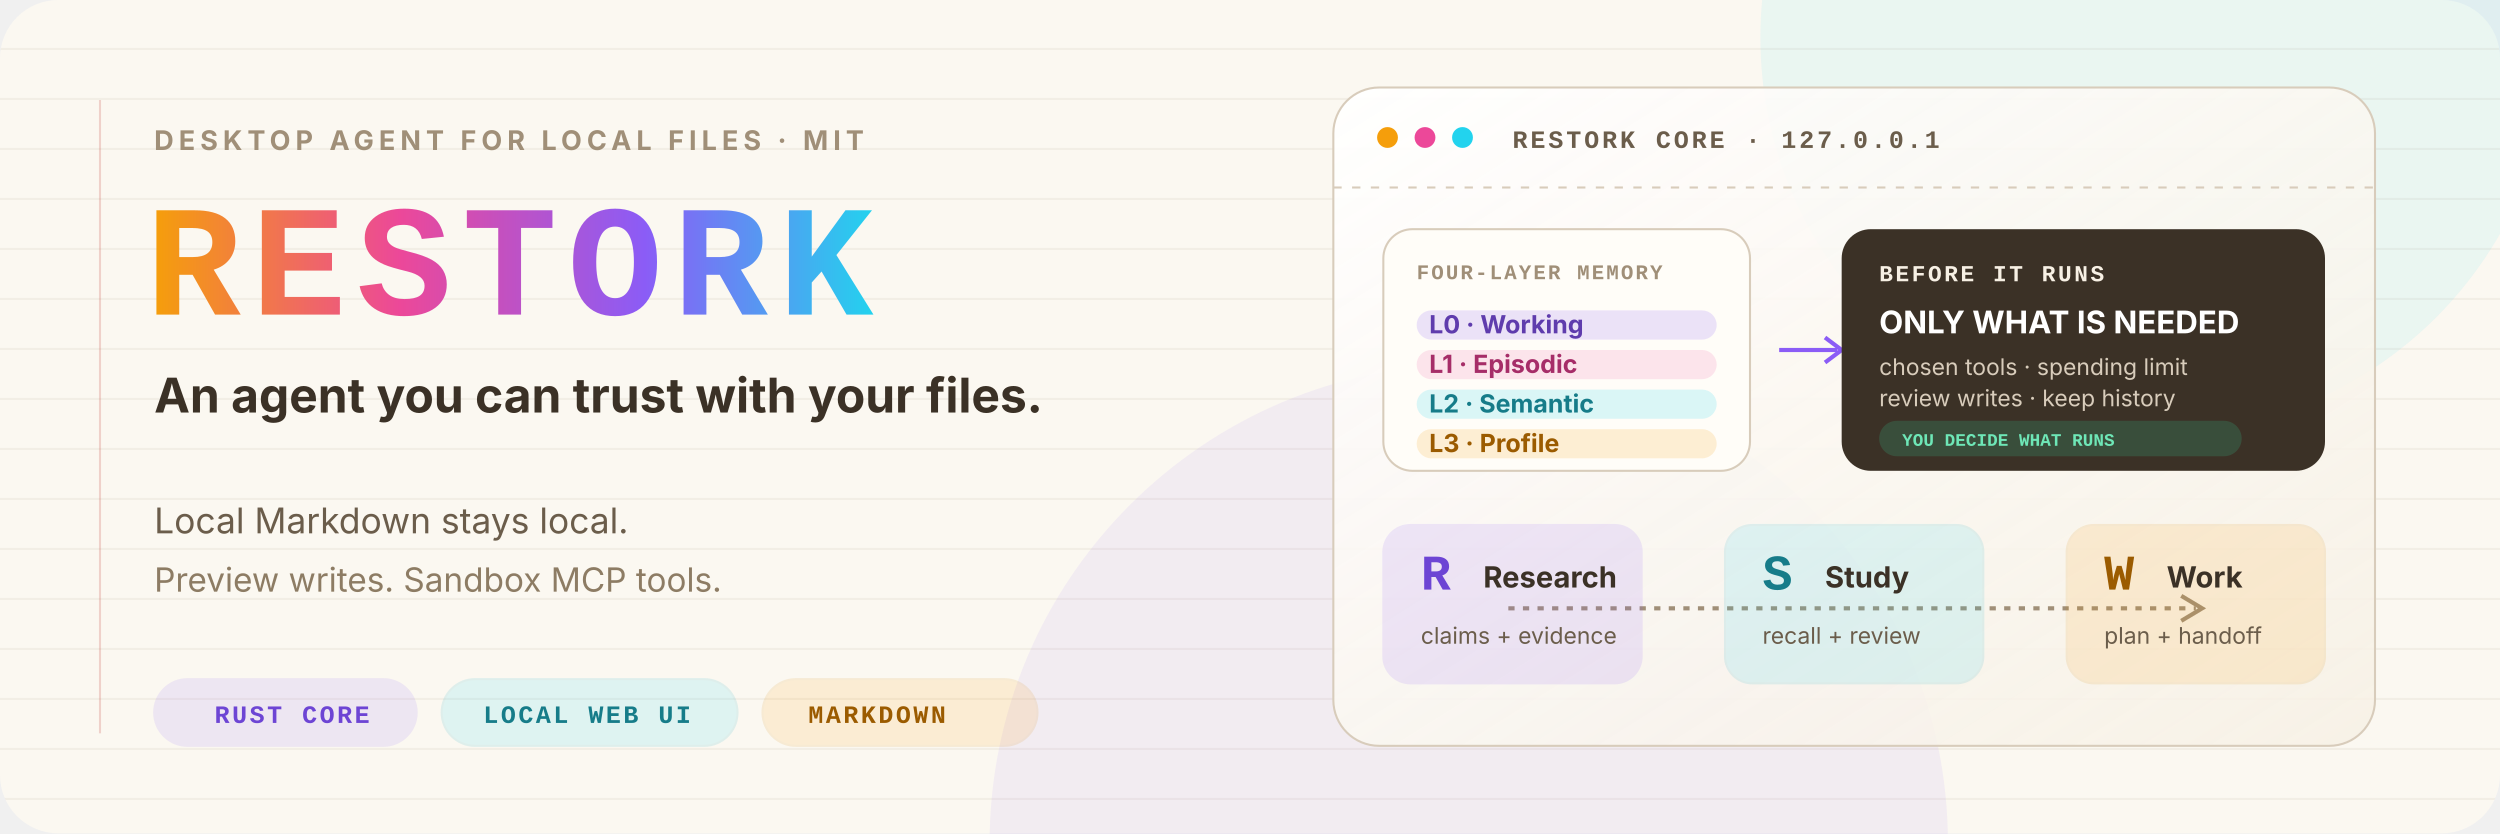
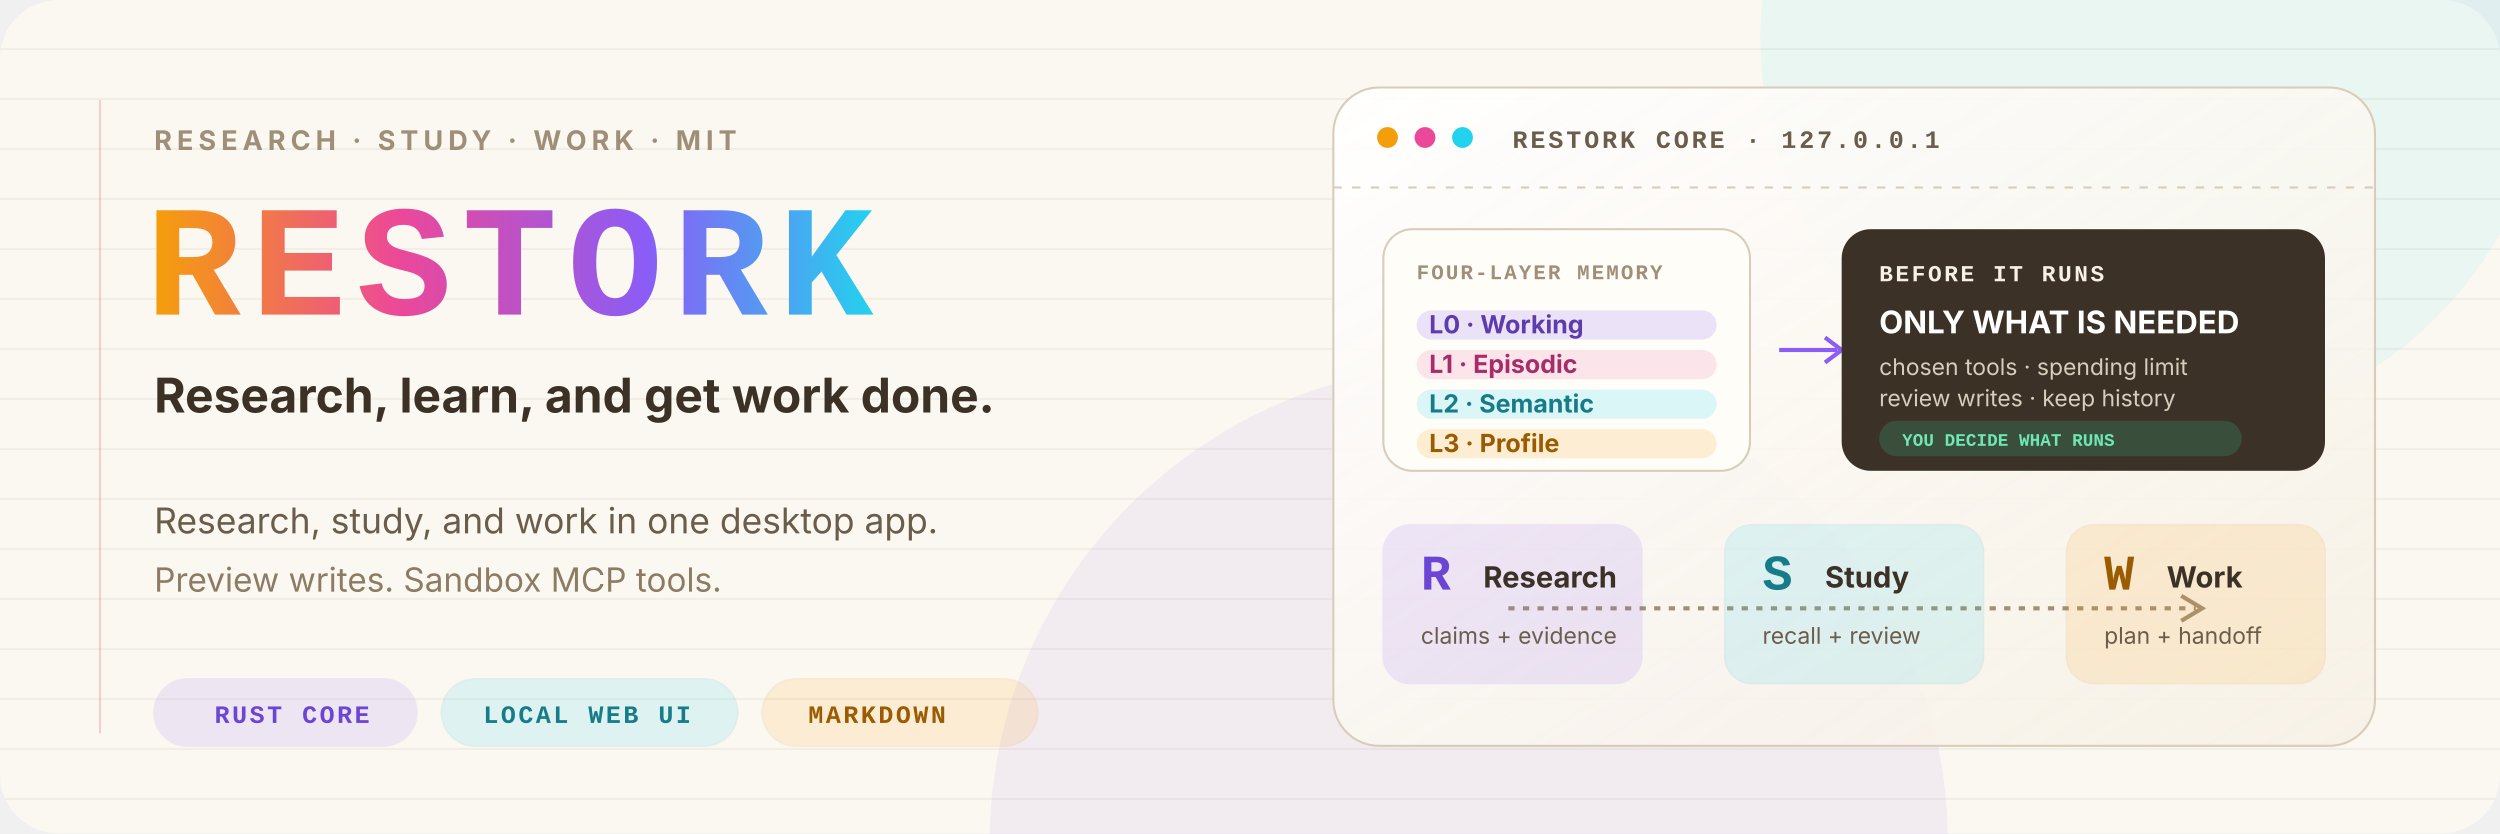
<svg xmlns="http://www.w3.org/2000/svg" width="1200" height="400" viewBox="0 0 1200 400" role="img" aria-labelledby="title desc">
  <defs>
    <linearGradient id="wordmark" x1="0" y1="0" x2="1" y2="0">
      <stop offset="0" stop-color="#F59E0B" />
      <stop offset="0.34" stop-color="#EC4899" />
      <stop offset="0.68" stop-color="#8B5CF6" />
      <stop offset="1" stop-color="#22D3EE" />
    </linearGradient>
    <linearGradient id="glass" x1="0" y1="0" x2="1" y2="1">
      <stop stop-color="#FFFFFF" stop-opacity="0.94" />
      <stop offset="1" stop-color="#F7F0E4" stop-opacity="0.82" />
    </linearGradient>
    <pattern id="rules" width="24" height="24" patternUnits="userSpaceOnUse">
      <path d="M0 23.5H24" stroke="#A08F78" stroke-opacity="0.10" />
    </pattern>
  </defs>
  <rect width="1200" height="400" rx="28" fill="#FBF8F1" />
  <rect width="1200" height="400" rx="28" fill="url(#rules)" />
  <circle cx="1035" cy="18" r="190" fill="#22D3EE" opacity="0.08" />
  <circle cx="705" cy="405" r="230" fill="#8B5CF6" opacity="0.08" />
  <path d="M48 48V352" stroke="#C0392F" stroke-opacity="0.20" />
  <g font-family="-apple-system, BlinkMacSystemFont, Segoe UI, sans-serif">
-     <text x="74" y="72" fill="#A08F78" font-size="13" font-weight="700" letter-spacing="2.4">DESKTOP AGENT FOR LOCAL FILES · MIT</text>
+     <text x="74" y="72" fill="#A08F78" font-size="13" font-weight="700" letter-spacing="2.4">RESEARCH · STUDY · WORK · MIT</text>
    <text x="70" y="151" fill="url(#wordmark)" font-family="American Typewriter, Courier New, monospace" font-size="76" font-weight="800" letter-spacing="5">RESTORK</text>
-     <text x="74" y="198" fill="#3B3126" font-size="23" font-weight="650">An agent you can trust with your files.</text>
-     <text x="74" y="256" fill="#6B5D4B" font-size="17">Local Markdown stays local.</text>
+     <text x="74" y="198" fill="#3B3126" font-size="23" font-weight="650">Research, learn, and get work done.</text>
+     <text x="74" y="256" fill="#6B5D4B" font-size="17">Research, study, and work in one desktop app.</text>
    <text x="74" y="284" fill="#8D7C64" font-size="16">Preview writes. Sandbox MCP tools.</text>
    <g font-family="American Typewriter, Courier New, monospace" font-size="12" font-weight="700" letter-spacing="1.2">
      <rect x="74" y="326" width="126" height="32" rx="16" fill="#8B5CF6" opacity="0.12" stroke="#8B5CF6" />
      <text x="103" y="347" fill="#6D45D4">RUST CORE</text>
      <rect x="212" y="326" width="142" height="32" rx="16" fill="#22D3EE" opacity="0.14" stroke="#22AFC6" />
      <text x="232" y="347" fill="#167C89">LOCAL WEB UI</text>
      <rect x="366" y="326" width="132" height="32" rx="16" fill="#F59E0B" opacity="0.13" stroke="#D68806" />
      <text x="388" y="347" fill="#9B5B00">MARKDOWN</text>
    </g>
  </g>
  <g transform="translate(640 42)">
    <rect width="500" height="316" rx="22" fill="url(#glass)" stroke="#D8CCBB" />
    <path d="M0 48H500" stroke="#D8CCBB" stroke-dasharray="4 5" />
    <circle cx="26" cy="24" r="5" fill="#F59E0B" />
    <circle cx="44" cy="24" r="5" fill="#EC4899" />
    <circle cx="62" cy="24" r="5" fill="#22D3EE" />
    <text x="86" y="29" fill="#6B5D4B" font-family="American Typewriter, Courier New, monospace" font-size="12" font-weight="700" letter-spacing="1.4">RESTORK CORE · 127.0.0.1</text>
    <g transform="translate(24 68)" font-family="-apple-system, BlinkMacSystemFont, Segoe UI, sans-serif">
      <rect width="176" height="116" rx="14" fill="#FFFDF8" stroke="#D8CCBB" />
      <text x="16" y="24" fill="#A08F78" font-family="American Typewriter, Courier New, monospace" font-size="10" font-weight="700" letter-spacing="1">FOUR-LAYER MEMORY</text>
      <g font-size="12" font-weight="650">
        <rect x="16" y="39" width="144" height="14" rx="7" fill="#8B5CF6" opacity="0.17" />
        <text x="22" y="50" fill="#5F3CAD">L0 · Working</text>
        <rect x="16" y="58" width="144" height="14" rx="7" fill="#EC4899" opacity="0.14" />
        <text x="22" y="69" fill="#A62D68">L1 · Episodic</text>
        <rect x="16" y="77" width="144" height="14" rx="7" fill="#22D3EE" opacity="0.17" />
        <text x="22" y="88" fill="#167C89">L2 · Semantic</text>
        <rect x="16" y="96" width="144" height="14" rx="7" fill="#F59E0B" opacity="0.16" />
        <text x="22" y="107" fill="#9B5B00">L3 · Profile</text>
      </g>
      <path d="M190 58H218" stroke="#8B5CF6" stroke-width="2" />
      <path d="M212 52L220 58L212 64" fill="none" stroke="#8B5CF6" stroke-width="2" />
      <rect x="220" width="232" height="116" rx="14" fill="#3B3126" />
      <text x="238" y="25" fill="#F7F0E4" font-family="American Typewriter, Courier New, monospace" font-size="11" font-weight="700" letter-spacing="1.2">BEFORE IT RUNS</text>
      <text x="238" y="50" fill="#FFFFFF" font-size="15" font-weight="700">ONLY WHAT IS NEEDED</text>
      <text x="238" y="70" fill="#D8CCBB" font-size="11">chosen tools · spending limit</text>
      <text x="238" y="85" fill="#D8CCBB" font-size="11">review writes · keep history</text>
      <rect x="238" y="92" width="174" height="17" rx="8.5" fill="#34D399" opacity="0.18" />
      <text x="249" y="104" fill="#6EE7B7" font-family="American Typewriter, Courier New, monospace" font-size="8.5" font-weight="700">YOU DECIDE WHAT RUNS</text>
    </g>
    <g transform="translate(24 206)" font-family="-apple-system, BlinkMacSystemFont, Segoe UI, sans-serif">
      <path d="M60 44H390" stroke="#A08F78" stroke-width="2" stroke-dasharray="3 4" />
      <path d="M383 38L393 44L383 50" fill="none" stroke="#A08F78" stroke-width="2" />
      <g transform="translate(0 4)">
        <rect width="124" height="76" rx="13" fill="#8B5CF6" opacity="0.13" stroke="#8B5CF6" />
        <text x="18" y="31" fill="#6D45D4" font-family="American Typewriter, Courier New, monospace" font-size="24" font-weight="800">R</text>
        <text x="48" y="30" fill="#3B3126" font-size="14" font-weight="700">Research</text>
        <text x="18" y="57" fill="#6B5D4B" font-size="11">claims + evidence</text>
      </g>
      <g transform="translate(164 4)">
        <rect width="124" height="76" rx="13" fill="#22D3EE" opacity="0.13" stroke="#22AFC6" />
        <text x="18" y="31" fill="#167C89" font-family="American Typewriter, Courier New, monospace" font-size="24" font-weight="800">S</text>
        <text x="48" y="30" fill="#3B3126" font-size="14" font-weight="700">Study</text>
        <text x="18" y="57" fill="#6B5D4B" font-size="11">recall + review</text>
      </g>
      <g transform="translate(328 4)">
        <rect width="124" height="76" rx="13" fill="#F59E0B" opacity="0.13" stroke="#D68806" />
        <text x="18" y="31" fill="#9B5B00" font-family="American Typewriter, Courier New, monospace" font-size="24" font-weight="800">W</text>
        <text x="48" y="30" fill="#3B3126" font-size="14" font-weight="700">Work</text>
        <text x="18" y="57" fill="#6B5D4B" font-size="11">plan + handoff</text>
      </g>
    </g>
  </g>
</svg>
